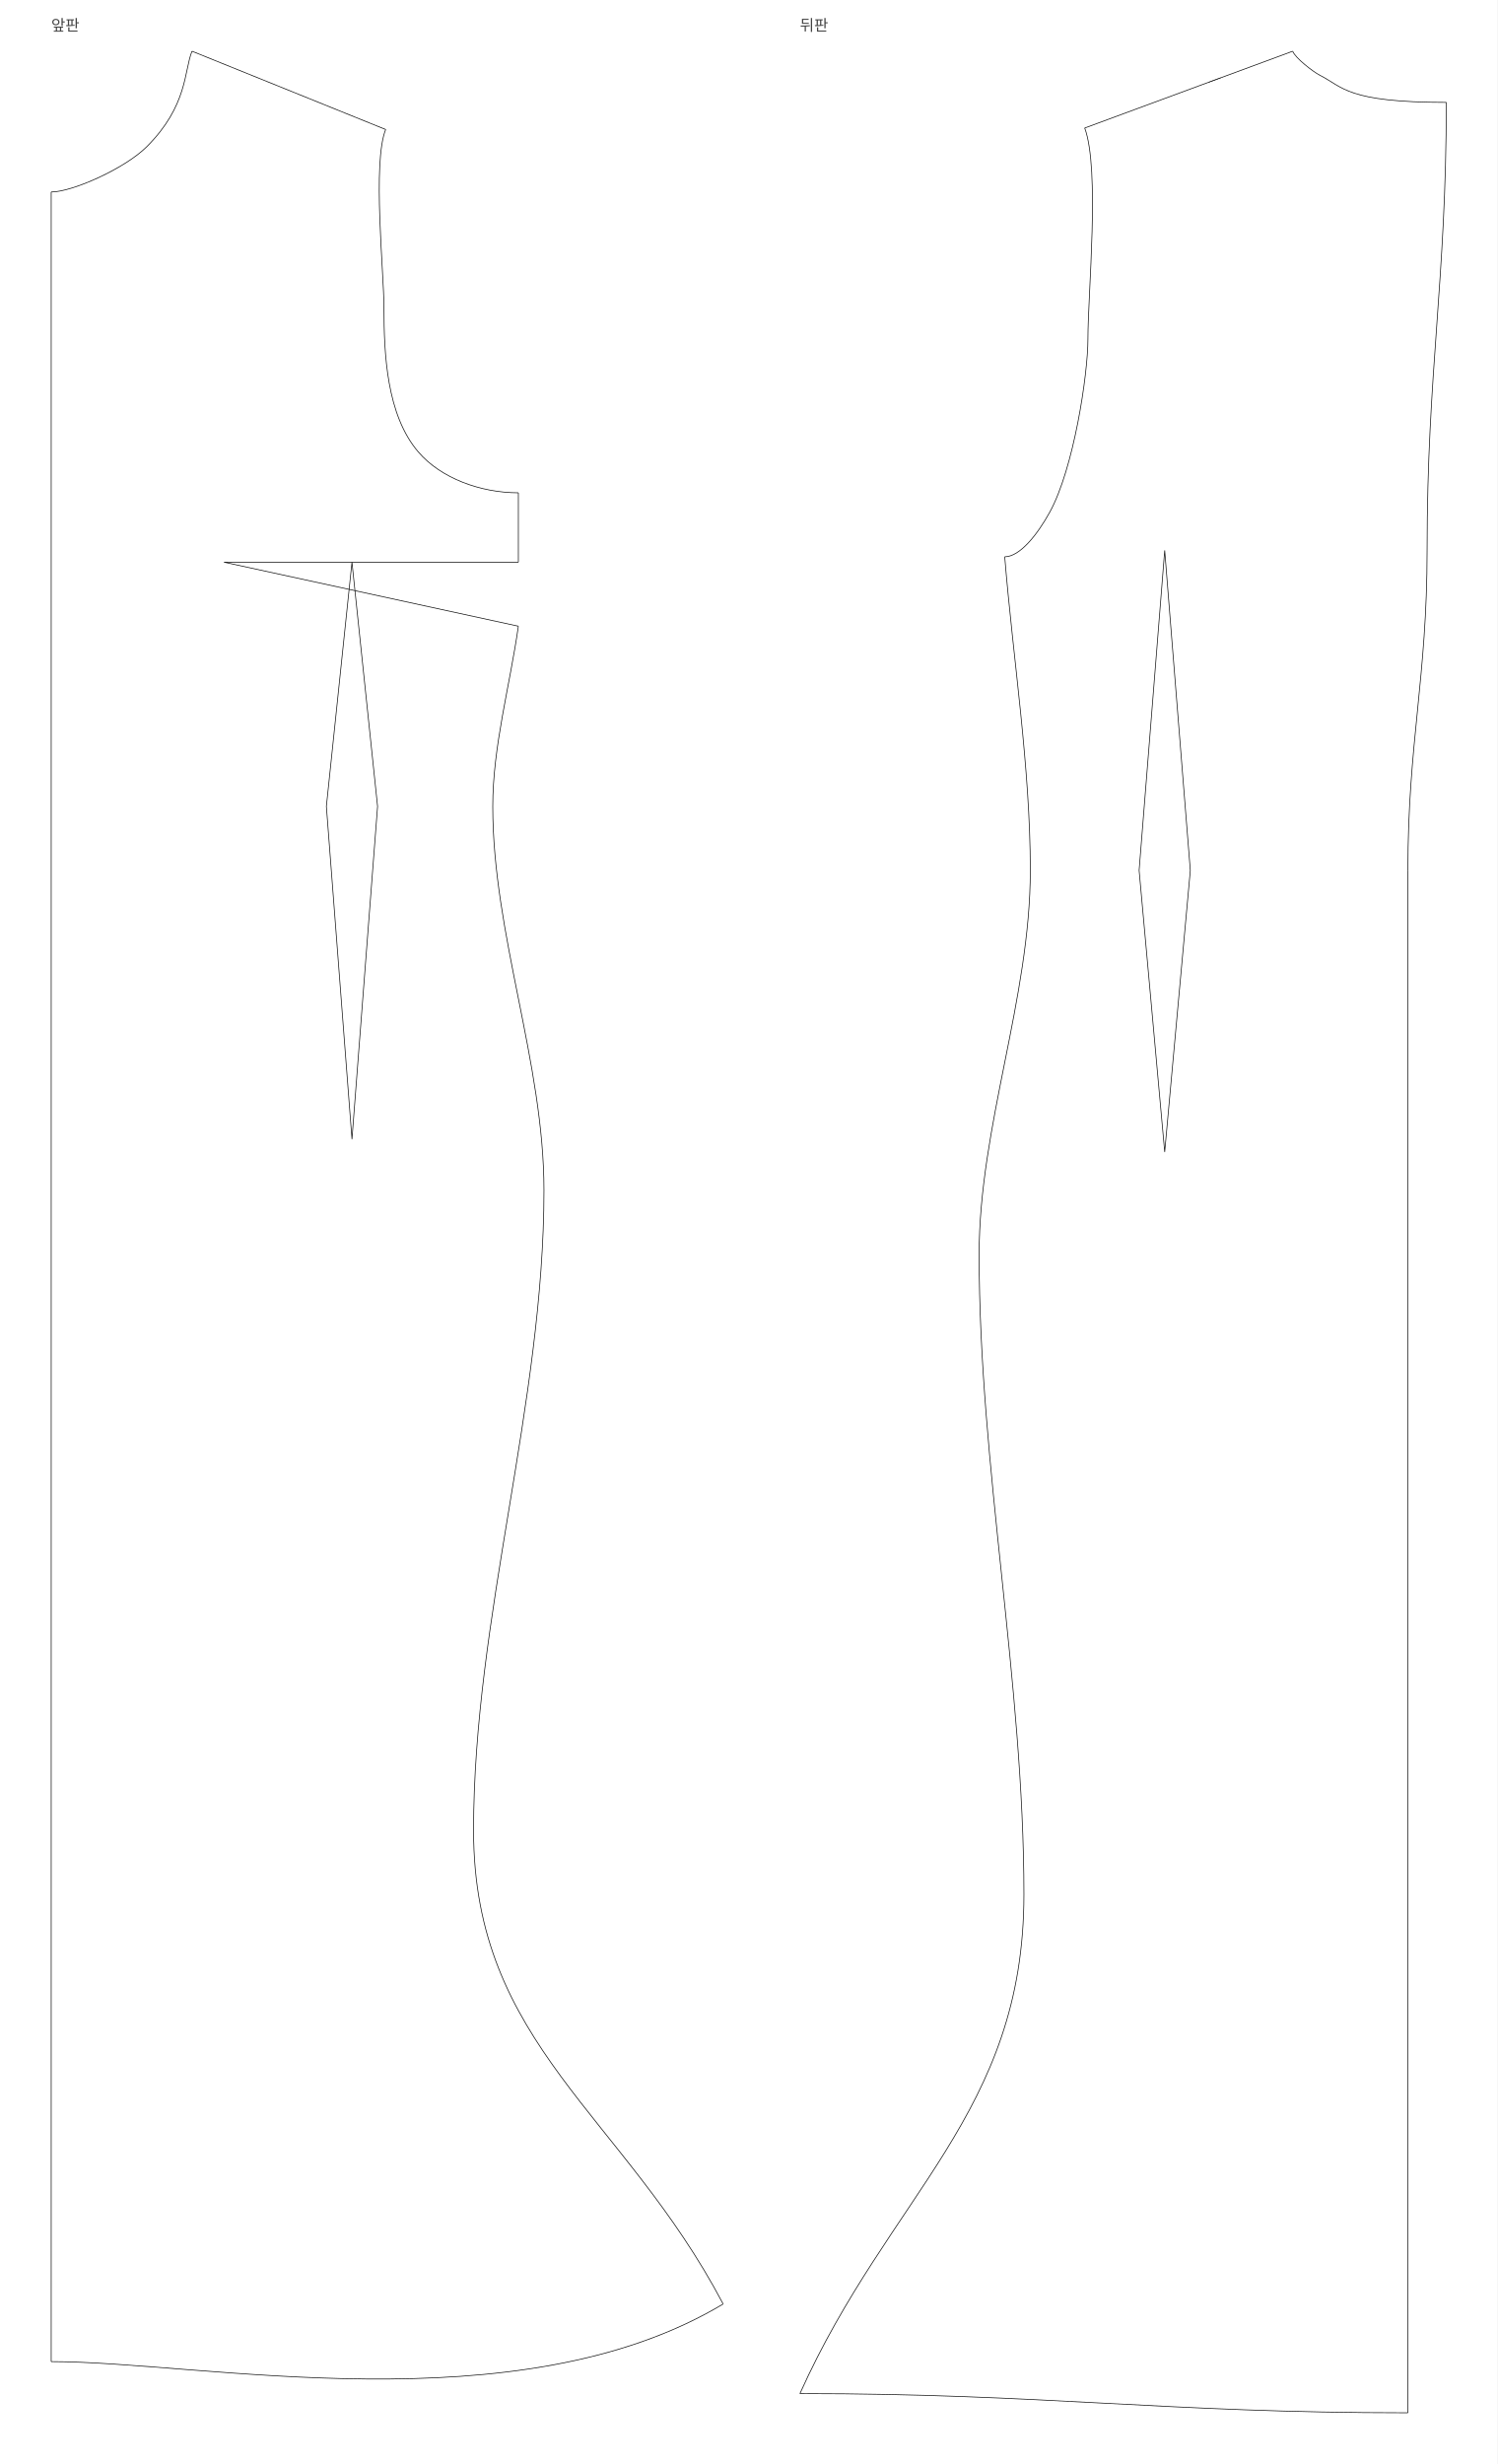
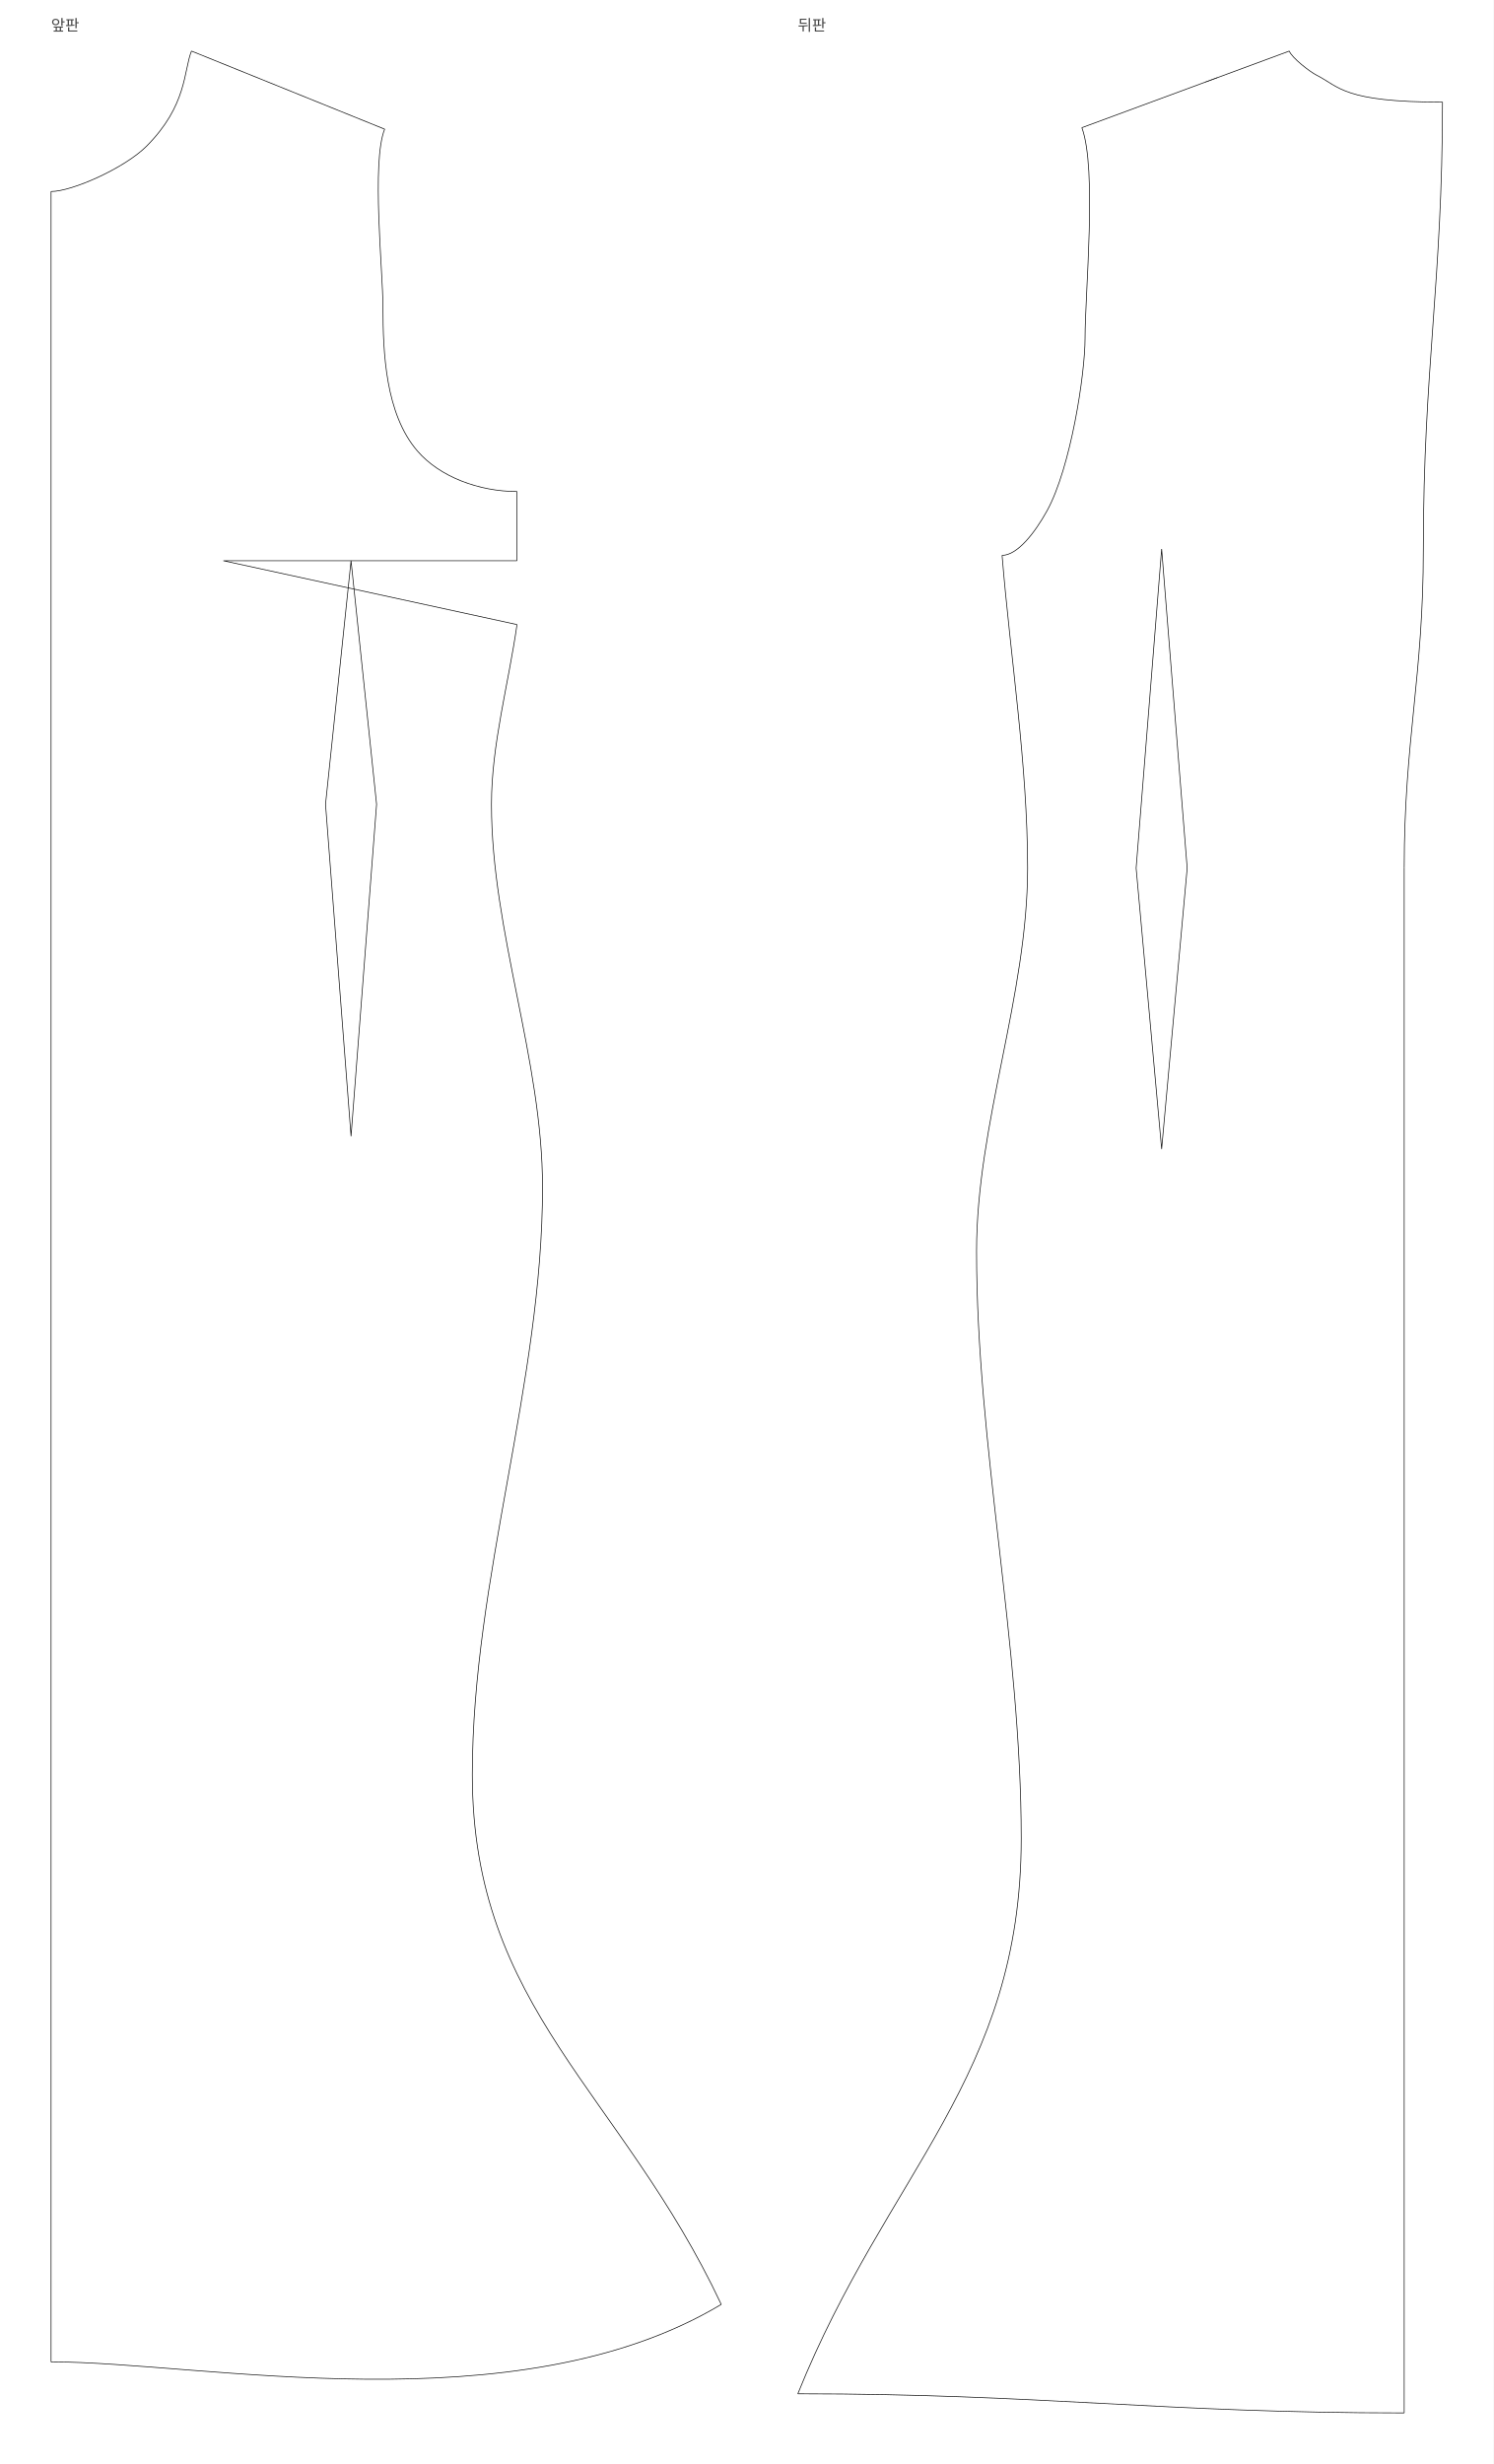
- <svg xmlns="http://www.w3.org/2000/svg" width="742.95mm" height="1222.375mm" viewBox="0 0 742.95 1222.375">
+ <svg xmlns="http://www.w3.org/2000/svg" width="742.95mm" height="1225.55mm" viewBox="0 0 742.95 1225.55">
  <rect width="100%" height="100%" fill="white" />
  <g id="앞판">
    <g id="outline" fill="none" stroke="#111" stroke-width="0.35">
      <path d="M95.25 25.4C91.319 35.125 93.197 52.402 72.799 72.799C62.044 83.554 35.889 95.25 25.4 95.25" />
      <path d="M95.25 25.4L191.343 64.244" />
      <path d="M191.343 64.244C184.707 80.66 190.5 135.065 190.5 152.772C190.5 175.549 191.778 205.833 207.562 224.238C218.725 237.252 238.422 244.475 257.175 244.475" />
-       <path d="M25.4 95.25L25.4 1171.575" />
+       <path d="M25.4 95.25L25.4 1174.75" />
      <path d="M257.175 244.475L257.175 278.903" />
-       <path d="M257.175 310.653C252.984 340.154 244.475 370.253 244.475 400.05C244.475 463.471 269.875 527.129 269.875 590.55C269.875 695.957 234.95 802.643 234.95 908.05C234.95 1014.283 309.245 1049.02 358.775 1143" />
-       <path d="M25.4 1171.575C100.35 1171.575 256.92 1204.113 358.775 1143" />
+       <path d="M257.175 310.653C252.984 340.154 244.475 370.253 244.475 400.05C244.475 463.471 269.875 527.129 269.875 590.55C269.875 687.63 234.95 785.57 234.95 882.65C234.95 999.117 309.245 1040.765 358.775 1146.175" />
+       <path d="M25.4 1174.75C100.35 1174.75 256.92 1207.288 358.775 1146.175" />
    </g>
    <g id="dart" fill="none" stroke="#111" stroke-width="0.35">
      <path d="M257.175 278.903L111.125 278.903L257.175 310.653" />
      <path d="M174.625 278.903L161.925 400.05L174.625 565.15L187.325 400.05L174.625 278.903" />
    </g>
    <text x="25.4" y="15.24" font-size="7.62" font-family="sans-serif" fill="#444">앞판</text>
  </g>
  <g id="뒤판">
    <g id="outline" fill="none" stroke="#111" stroke-width="0.35">
      <path d="M641.35 25.4C642.596 28.776 651.609 35.706 654.82 37.33C666.272 43.12 668.147 50.8 717.55 50.8" />
      <path d="M538.162 63.5C545.785 84.143 539.75 145.222 539.75 168.275C539.75 185.855 532.687 232.553 520.807 254.107C514.739 265.118 506.019 276.225 498.475 276.225" />
      <path d="M717.55 50.8C717.55 139.782 708.025 184.068 708.025 273.05C708.025 336.664 698.5 368.186 698.5 431.8" />
-       <path d="M698.5 431.8L698.5 1196.975" />
+       <path d="M698.5 431.8L698.5 1200.15" />
      <path d="M641.35 25.4L538.162 63.5" />
-       <path d="M498.475 276.225C502.666 327.565 511.175 380.289 511.175 431.8C511.175 495.221 485.775 558.879 485.775 622.3C485.775 727.331 508 834.769 508 939.8C508 1048.376 441.325 1088.39 396.875 1187.45" />
-       <path d="M698.5 1196.975C577.79 1196.975 517.585 1187.45 396.875 1187.45" />
+       <path d="M498.475 276.225C502.666 327.565 511.175 380.289 511.175 431.8C511.175 495.221 485.775 558.879 485.775 622.3C485.775 718.972 508 817.728 508 914.4C508 1033.496 441.325 1080.135 396.875 1190.625" />
+       <path d="M698.5 1200.15C577.79 1200.15 517.585 1190.625 396.875 1190.625" />
    </g>
    <g id="dart" fill="none" stroke="#111" stroke-width="0.35">
      <path d="M577.85 273.05L565.15 431.8L577.85 571.5L590.55 431.8L577.85 273.05" />
    </g>
    <g id="mark" fill="none" stroke="#111" stroke-width="0.21">
      <path d="M605.609 38.597L599.652 40.796" />
    </g>
    <text x="396.875" y="15.24" font-size="7.62" font-family="sans-serif" fill="#444">뒤판</text>
  </g>
</svg>
